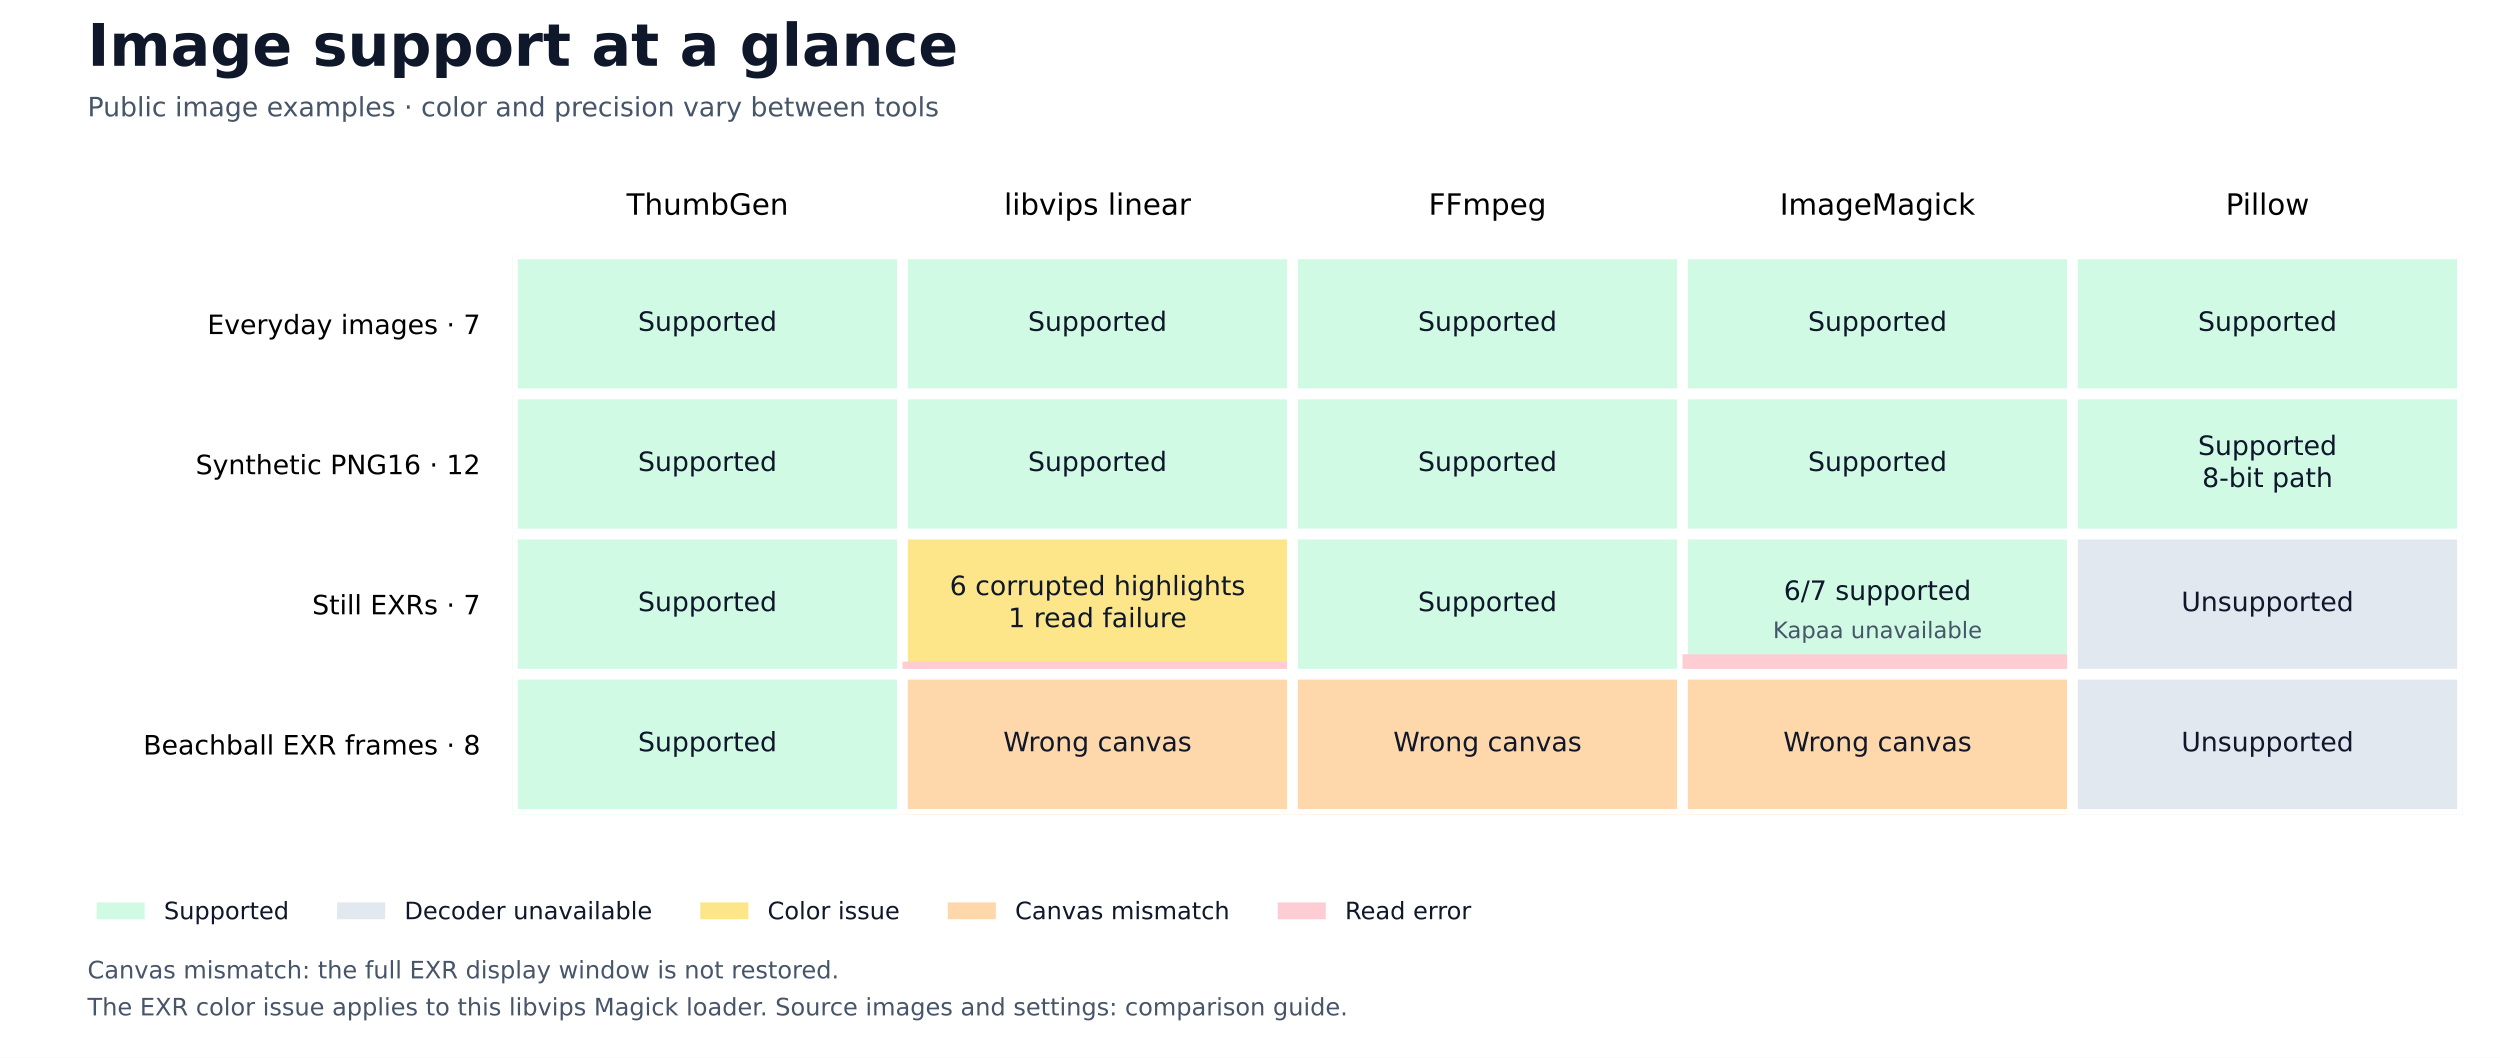
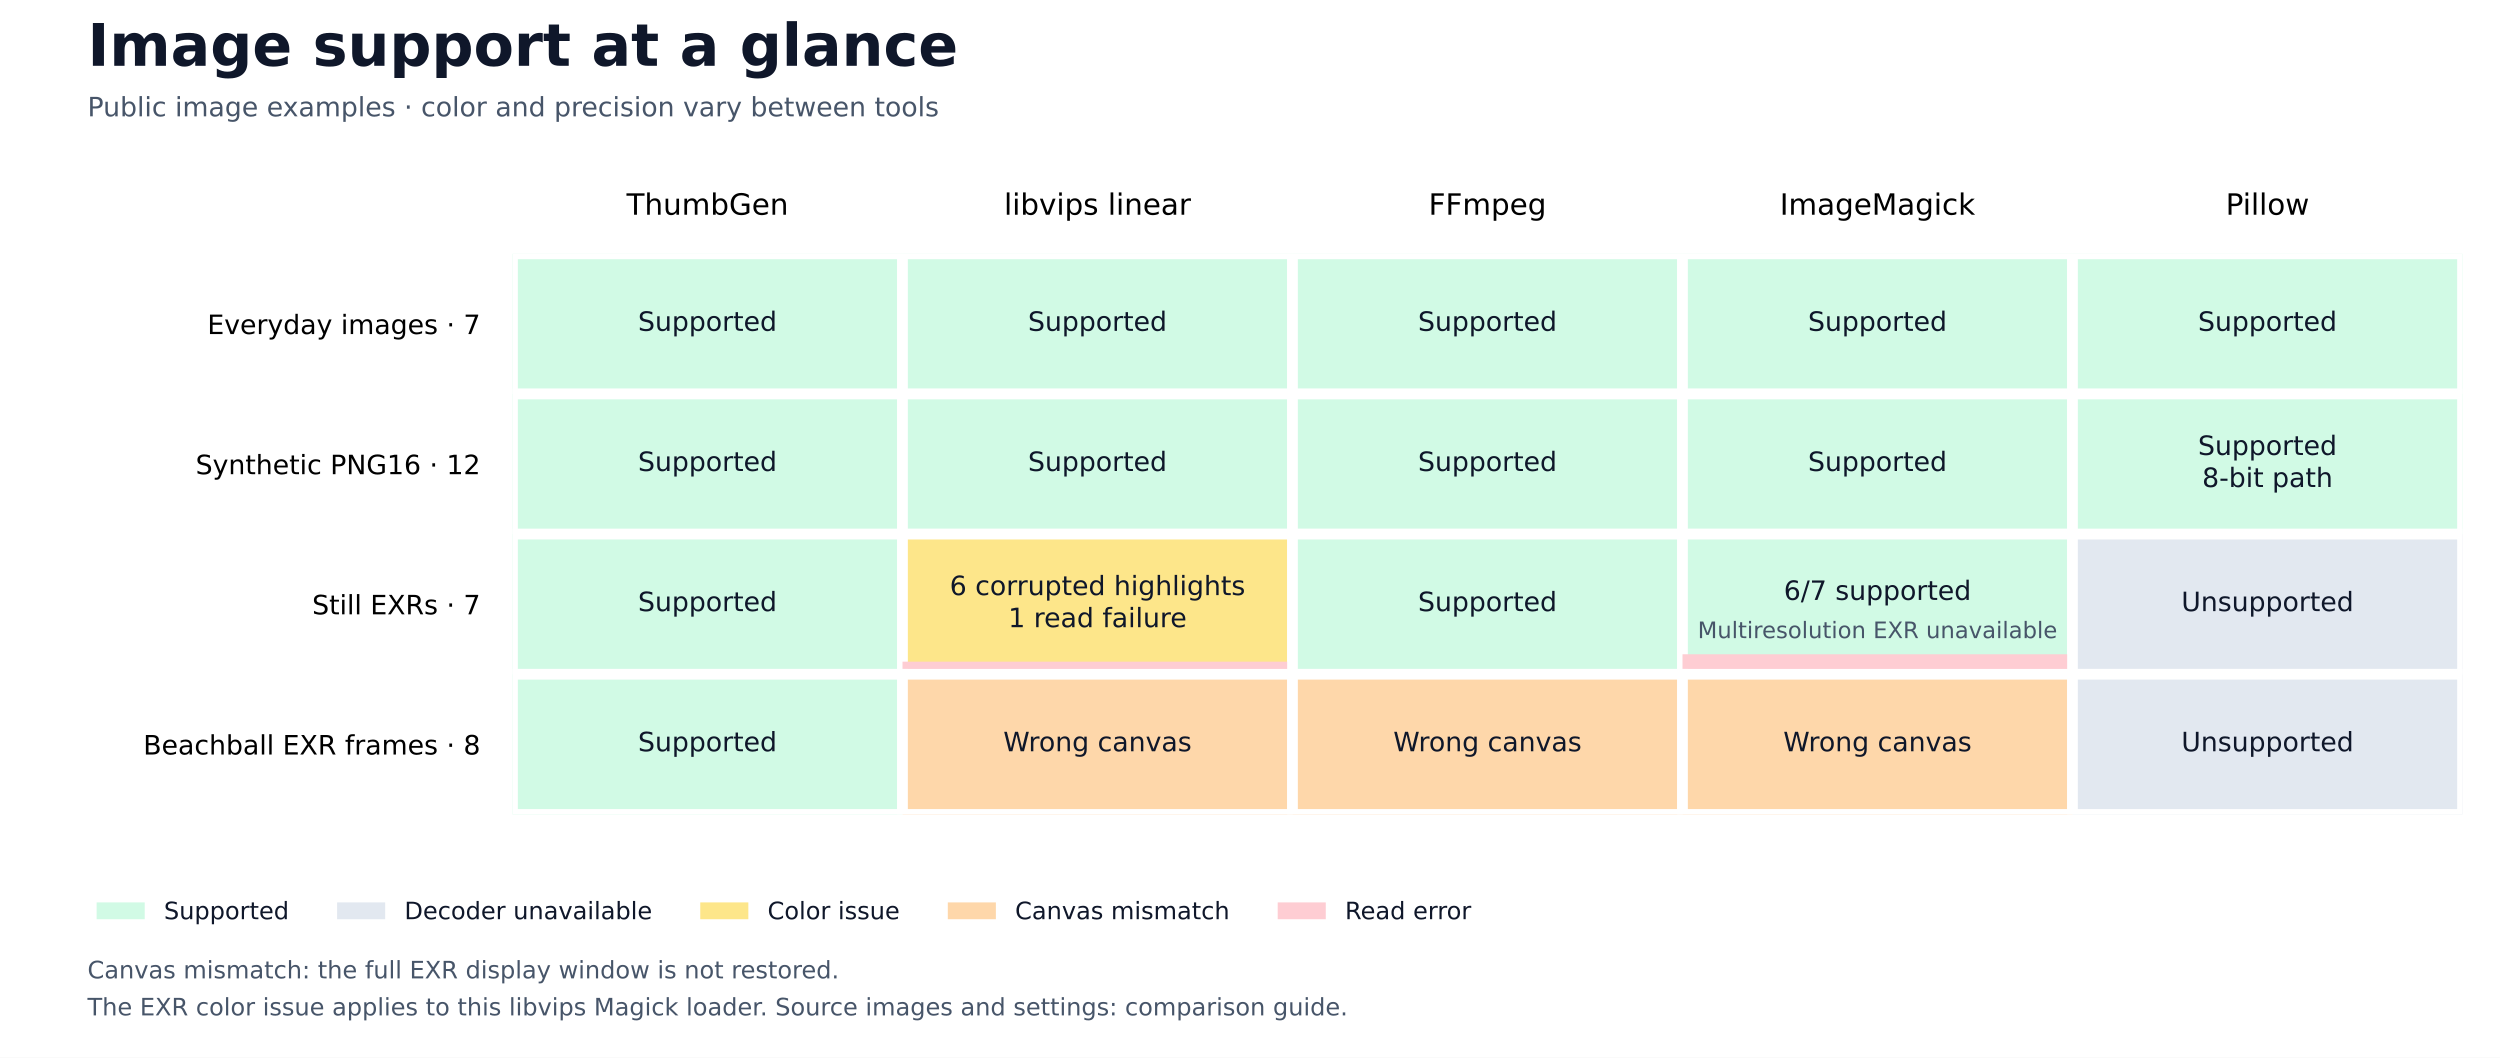
<svg xmlns="http://www.w3.org/2000/svg" width="936pt" height="396pt" viewBox="0 0 936 396" version="1.1">
  <defs>
    <style type="text/css">*{stroke-linejoin: round; stroke-linecap: butt}</style>
  </defs>
  <g id="figure_1">
    <g id="patch_1">
      <path d="M 0 396 L 936 396 L 936 0 L 0 0 z " style="fill: #ffffff" />
    </g>
    <g id="axes_1">
      <g id="patch_2">
        <path d="M 191.88 304.92 L 921.96 304.92 L 921.96 95.04 L 191.88 95.04 z " style="fill: #ffffff" />
      </g>
      <g id="patch_3">
        <path d="M 191.88 95.04 L 337.896 95.04 L 337.896 147.51 L 191.88 147.51 z " clip-path="url(#p86f328b126)" style="fill: #d1fae5; stroke: #ffffff; stroke-width: 4; stroke-linejoin: miter" />
      </g>
      <g id="patch_4">
        <path d="M 337.896 95.04 L 483.912 95.04 L 483.912 147.51 L 337.896 147.51 z " clip-path="url(#p86f328b126)" style="fill: #d1fae5; stroke: #ffffff; stroke-width: 4; stroke-linejoin: miter" />
      </g>
      <g id="patch_5">
        <path d="M 483.912 95.04 L 629.928 95.04 L 629.928 147.51 L 483.912 147.51 z " clip-path="url(#p86f328b126)" style="fill: #d1fae5; stroke: #ffffff; stroke-width: 4; stroke-linejoin: miter" />
      </g>
      <g id="patch_6">
        <path d="M 629.928 95.04 L 775.944 95.04 L 775.944 147.51 L 629.928 147.51 z " clip-path="url(#p86f328b126)" style="fill: #d1fae5; stroke: #ffffff; stroke-width: 4; stroke-linejoin: miter" />
      </g>
      <g id="patch_7">
        <path d="M 775.944 95.04 L 921.96 95.04 L 921.96 147.51 L 775.944 147.51 z " clip-path="url(#p86f328b126)" style="fill: #d1fae5; stroke: #ffffff; stroke-width: 4; stroke-linejoin: miter" />
      </g>
      <g id="patch_8">
        <path d="M 191.88 147.51 L 337.896 147.51 L 337.896 199.98 L 191.88 199.98 z " clip-path="url(#p86f328b126)" style="fill: #d1fae5; stroke: #ffffff; stroke-width: 4; stroke-linejoin: miter" />
      </g>
      <g id="patch_9">
        <path d="M 337.896 147.51 L 483.912 147.51 L 483.912 199.98 L 337.896 199.98 z " clip-path="url(#p86f328b126)" style="fill: #d1fae5; stroke: #ffffff; stroke-width: 4; stroke-linejoin: miter" />
      </g>
      <g id="patch_10">
        <path d="M 483.912 147.51 L 629.928 147.51 L 629.928 199.98 L 483.912 199.98 z " clip-path="url(#p86f328b126)" style="fill: #d1fae5; stroke: #ffffff; stroke-width: 4; stroke-linejoin: miter" />
      </g>
      <g id="patch_11">
        <path d="M 629.928 147.51 L 775.944 147.51 L 775.944 199.98 L 629.928 199.98 z " clip-path="url(#p86f328b126)" style="fill: #d1fae5; stroke: #ffffff; stroke-width: 4; stroke-linejoin: miter" />
      </g>
      <g id="patch_12">
        <path d="M 775.944 147.51 L 921.96 147.51 L 921.96 199.98 L 775.944 199.98 z " clip-path="url(#p86f328b126)" style="fill: #d1fae5; stroke: #ffffff; stroke-width: 4; stroke-linejoin: miter" />
      </g>
      <g id="patch_13">
        <path d="M 191.88 199.98 L 337.896 199.98 L 337.896 252.45 L 191.88 252.45 z " clip-path="url(#p86f328b126)" style="fill: #d1fae5; stroke: #ffffff; stroke-width: 4; stroke-linejoin: miter" />
      </g>
      <g id="patch_14">
        <path d="M 337.896 199.98 L 483.912 199.98 L 483.912 252.45 L 337.896 252.45 z " clip-path="url(#p86f328b126)" style="fill: #fde68a; stroke: #ffffff; stroke-width: 4; stroke-linejoin: miter" />
      </g>
      <g id="patch_15">
        <path d="M 337.896 247.728 L 483.912 247.728 L 483.912 252.45 L 337.896 252.45 z " clip-path="url(#p86f328b126)" style="fill: #fecdd3" />
      </g>
      <g id="patch_16">
        <path d="M 483.912 199.98 L 629.928 199.98 L 629.928 252.45 L 483.912 252.45 z " clip-path="url(#p86f328b126)" style="fill: #d1fae5; stroke: #ffffff; stroke-width: 4; stroke-linejoin: miter" />
      </g>
      <g id="patch_17">
        <path d="M 629.928 199.98 L 775.944 199.98 L 775.944 252.45 L 629.928 252.45 z " clip-path="url(#p86f328b126)" style="fill: #d1fae5; stroke: #ffffff; stroke-width: 4; stroke-linejoin: miter" />
      </g>
      <g id="patch_18">
        <path d="M 629.928 244.954 L 775.944 244.954 L 775.944 252.45 L 629.928 252.45 z " clip-path="url(#p86f328b126)" style="fill: #fecdd3" />
      </g>
      <g id="patch_19">
        <path d="M 775.944 199.98 L 921.96 199.98 L 921.96 252.45 L 775.944 252.45 z " clip-path="url(#p86f328b126)" style="fill: #e2e8f0; stroke: #ffffff; stroke-width: 4; stroke-linejoin: miter" />
      </g>
      <g id="patch_20">
        <path d="M 191.88 252.45 L 337.896 252.45 L 337.896 304.92 L 191.88 304.92 z " clip-path="url(#p86f328b126)" style="fill: #d1fae5; stroke: #ffffff; stroke-width: 4; stroke-linejoin: miter" />
      </g>
      <g id="patch_21">
        <path d="M 337.896 252.45 L 483.912 252.45 L 483.912 304.92 L 337.896 304.92 z " clip-path="url(#p86f328b126)" style="fill: #fed7aa; stroke: #ffffff; stroke-width: 4; stroke-linejoin: miter" />
      </g>
      <g id="patch_22">
        <path d="M 483.912 252.45 L 629.928 252.45 L 629.928 304.92 L 483.912 304.92 z " clip-path="url(#p86f328b126)" style="fill: #fed7aa; stroke: #ffffff; stroke-width: 4; stroke-linejoin: miter" />
      </g>
      <g id="patch_23">
        <path d="M 629.928 252.45 L 775.944 252.45 L 775.944 304.92 L 629.928 304.92 z " clip-path="url(#p86f328b126)" style="fill: #fed7aa; stroke: #ffffff; stroke-width: 4; stroke-linejoin: miter" />
      </g>
      <g id="patch_24">
        <path d="M 775.944 252.45 L 921.96 252.45 L 921.96 304.92 L 775.944 304.92 z " clip-path="url(#p86f328b126)" style="fill: #e2e8f0; stroke: #ffffff; stroke-width: 4; stroke-linejoin: miter" />
      </g>
      <g id="matplotlib.axis_1">
        <g id="xtick_1">
          <g id="line2d_1" />
          <g id="text_1">
            <text style="font-size: 11px; font-family: 'DejaVu Sans'; text-anchor: middle" x="264.888" y="80.397" transform="rotate(-0 264.888 80.39742)">ThumbGen</text>
          </g>
        </g>
        <g id="xtick_2">
          <g id="line2d_2" />
          <g id="text_2">
            <text style="font-size: 11px; font-family: 'DejaVu Sans'; text-anchor: middle" x="410.904" y="80.397" transform="rotate(-0 410.904 80.39742)">libvips linear</text>
          </g>
        </g>
        <g id="xtick_3">
          <g id="line2d_3" />
          <g id="text_3">
            <text style="font-size: 11px; font-family: 'DejaVu Sans'; text-anchor: middle" x="556.92" y="80.397" transform="rotate(-0 556.92 80.39742)">FFmpeg</text>
          </g>
        </g>
        <g id="xtick_4">
          <g id="line2d_4" />
          <g id="text_4">
            <text style="font-size: 11px; font-family: 'DejaVu Sans'; text-anchor: middle" x="702.936" y="80.397" transform="rotate(-0 702.936 80.39742)">ImageMagick</text>
          </g>
        </g>
        <g id="xtick_5">
          <g id="line2d_5" />
          <g id="text_5">
            <text style="font-size: 11px; font-family: 'DejaVu Sans'; text-anchor: middle" x="848.952" y="80.397" transform="rotate(-0 848.952 80.39742)">Pillow</text>
          </g>
        </g>
      </g>
      <g id="matplotlib.axis_2">
        <g id="ytick_1">
          <g id="line2d_6" />
          <g id="text_6">
            <text style="font-size: 10px; font-family: 'DejaVu Sans'; text-anchor: end" x="179.88" y="125.074" transform="rotate(-0 179.88 125.0742)">Everyday images · 7</text>
          </g>
        </g>
        <g id="ytick_2">
          <g id="line2d_7" />
          <g id="text_7">
            <text style="font-size: 10px; font-family: 'DejaVu Sans'; text-anchor: end" x="179.88" y="177.544" transform="rotate(-0 179.88 177.5442)">Synthetic PNG16 · 12</text>
          </g>
        </g>
        <g id="ytick_3">
          <g id="line2d_8" />
          <g id="text_8">
            <text style="font-size: 10px; font-family: 'DejaVu Sans'; text-anchor: end" x="179.88" y="230.014" transform="rotate(-0 179.88 230.0142)">Still EXRs · 7</text>
          </g>
        </g>
        <g id="ytick_4">
          <g id="line2d_9" />
          <g id="text_9">
            <text style="font-size: 10px; font-family: 'DejaVu Sans'; text-anchor: end" x="179.88" y="282.484" transform="rotate(-0 179.88 282.4842)">Beachball EXR frames · 8</text>
          </g>
        </g>
      </g>
      <g id="text_10">
        <text style="font-size: 10px; font-family: 'DejaVu Sans'; text-anchor: middle; fill: #0f172a" x="264.888" y="123.873" transform="rotate(-0 264.888 123.873)">Supported</text>
      </g>
      <g id="text_11">
        <text style="font-size: 10px; font-family: 'DejaVu Sans'; text-anchor: middle; fill: #0f172a" x="410.904" y="123.873" transform="rotate(-0 410.904 123.873)">Supported</text>
      </g>
      <g id="text_12">
        <text style="font-size: 10px; font-family: 'DejaVu Sans'; text-anchor: middle; fill: #0f172a" x="556.92" y="123.873" transform="rotate(-0 556.92 123.873)">Supported</text>
      </g>
      <g id="text_13">
        <text style="font-size: 10px; font-family: 'DejaVu Sans'; text-anchor: middle; fill: #0f172a" x="702.936" y="123.873" transform="rotate(-0 702.936 123.873)">Supported</text>
      </g>
      <g id="text_14">
        <text style="font-size: 10px; font-family: 'DejaVu Sans'; text-anchor: middle; fill: #0f172a" x="848.952" y="123.873" transform="rotate(-0 848.952 123.873)">Supported</text>
      </g>
      <g id="text_15">
        <text style="font-size: 10px; font-family: 'DejaVu Sans'; text-anchor: middle; fill: #0f172a" x="264.888" y="176.343" transform="rotate(-0 264.888 176.343)">Supported</text>
      </g>
      <g id="text_16">
        <text style="font-size: 10px; font-family: 'DejaVu Sans'; text-anchor: middle; fill: #0f172a" x="410.904" y="176.343" transform="rotate(-0 410.904 176.343)">Supported</text>
      </g>
      <g id="text_17">
        <text style="font-size: 10px; font-family: 'DejaVu Sans'; text-anchor: middle; fill: #0f172a" x="556.92" y="176.343" transform="rotate(-0 556.92 176.343)">Supported</text>
      </g>
      <g id="text_18">
        <text style="font-size: 10px; font-family: 'DejaVu Sans'; text-anchor: middle; fill: #0f172a" x="702.936" y="176.343" transform="rotate(-0 702.936 176.343)">Supported</text>
      </g>
      <g id="text_19">
        <text style="font-size: 10px; font-family: 'DejaVu Sans'; fill: #0f172a" transform="translate(822.9348 170.3417)">Supported</text>
        <text style="font-size: 10px; font-family: 'DejaVu Sans'; fill: #0f172a" transform="translate(824.4872 182.3444)">8-bit path</text>
      </g>
      <g id="text_20">
        <text style="font-size: 10px; font-family: 'DejaVu Sans'; text-anchor: middle; fill: #0f172a" x="264.888" y="228.813" transform="rotate(-0 264.888 228.813)">Supported</text>
      </g>
      <g id="text_21">
        <text style="font-size: 10px; font-family: 'DejaVu Sans'; fill: #0f172a" transform="translate(355.572 222.8117)">6 corrupted highlights</text>
        <text style="font-size: 10px; font-family: 'DejaVu Sans'; fill: #0f172a" transform="translate(377.4915 234.8144)">1 read failure</text>
      </g>
      <g id="text_22">
        <text style="font-size: 10px; font-family: 'DejaVu Sans'; text-anchor: middle; fill: #0f172a" x="556.92" y="228.813" transform="rotate(-0 556.92 228.813)">Supported</text>
      </g>
      <g id="text_23">
        <text style="font-size: 10px; font-family: 'DejaVu Sans'; text-anchor: middle; fill: #0f172a" x="702.936" y="224.615" transform="rotate(-0 702.936 224.6154)">6/7 supported</text>
      </g>
      <g id="text_24">
-         <text style="font-size: 8.5px; font-family: 'DejaVu Sans'; text-anchor: middle; fill: #475569" x="702.936" y="238.917" transform="rotate(-0 702.936 238.9173)">Kapaa unavailable</text>
+         <text style="font-size: 8.5px; font-family: 'DejaVu Sans'; text-anchor: middle; fill: #475569" x="702.936" y="238.917" transform="rotate(-0 702.936 238.9173)">Multiresolution EXR unavailable</text>
      </g>
      <g id="text_25">
        <text style="font-size: 10px; font-family: 'DejaVu Sans'; text-anchor: middle; fill: #0f172a" x="848.952" y="228.813" transform="rotate(-0 848.952 228.813)">Unsupported</text>
      </g>
      <g id="text_26">
        <text style="font-size: 10px; font-family: 'DejaVu Sans'; text-anchor: middle; fill: #0f172a" x="264.888" y="281.283" transform="rotate(-0 264.888 281.283)">Supported</text>
      </g>
      <g id="text_27">
        <text style="font-size: 10px; font-family: 'DejaVu Sans'; text-anchor: middle; fill: #0f172a" x="410.904" y="281.283" transform="rotate(-0 410.904 281.2827)">Wrong canvas</text>
      </g>
      <g id="text_28">
        <text style="font-size: 10px; font-family: 'DejaVu Sans'; text-anchor: middle; fill: #0f172a" x="556.92" y="281.283" transform="rotate(-0 556.92 281.2827)">Wrong canvas</text>
      </g>
      <g id="text_29">
        <text style="font-size: 10px; font-family: 'DejaVu Sans'; text-anchor: middle; fill: #0f172a" x="702.936" y="281.283" transform="rotate(-0 702.936 281.2827)">Wrong canvas</text>
      </g>
      <g id="text_30">
        <text style="font-size: 10px; font-family: 'DejaVu Sans'; text-anchor: middle; fill: #0f172a" x="848.952" y="281.283" transform="rotate(-0 848.952 281.283)">Unsupported</text>
      </g>
    </g>
    <g id="text_31">
      <text style="font-weight: 700; font-size: 22px; font-family: 'DejaVu Sans'; text-anchor: start; fill: #0f172a" x="32.76" y="24.637" transform="rotate(-0 32.76 24.63656)">Image support at a glance</text>
    </g>
    <g id="text_32">
      <text style="font-size: 10px; font-family: 'DejaVu Sans'; text-anchor: start; fill: #475569" x="32.76" y="43.56" transform="rotate(-0 32.76 43.56)">Public image examples · color and precision vary between tools</text>
    </g>
    <g id="text_33">
      <text style="font-size: 9px; font-family: 'DejaVu Sans'; text-anchor: start; fill: #475569" x="32.76" y="366.3" transform="rotate(-0 32.76 366.3)">Canvas mismatch: the full EXR display window is not restored.</text>
    </g>
    <g id="text_34">
      <text style="font-size: 9px; font-family: 'DejaVu Sans'; text-anchor: start; fill: #475569" x="32.76" y="380.16" transform="rotate(-0 32.76 380.16)">The EXR color issue applies to this libvips Magick loader. Source images and settings: comparison guide.</text>
    </g>
    <g id="legend_1">
      <g id="patch_25">
        <path d="M 36.18 344.158 L 54.18 344.158 L 54.18 337.858 L 36.18 337.858 z " style="fill: #d1fae5" />
      </g>
      <g id="text_35">
        <text style="font-size: 9px; font-family: 'DejaVu Sans'; text-anchor: start; fill: #0f172a" x="61.38" y="344.158" transform="rotate(-0 61.38 344.1579)">Supported</text>
      </g>
      <g id="patch_26">
        <path d="M 126.211 344.158 L 144.211 344.158 L 144.211 337.858 L 126.211 337.858 z " style="fill: #e2e8f0" />
      </g>
      <g id="text_36">
        <text style="font-size: 9px; font-family: 'DejaVu Sans'; text-anchor: start; fill: #0f172a" x="151.411" y="344.158" transform="rotate(-0 151.4109 344.1579)">Decoder unavailable</text>
      </g>
      <g id="patch_27">
        <path d="M 262.178 344.158 L 280.178 344.158 L 280.178 337.858 L 262.178 337.858 z " style="fill: #fde68a" />
      </g>
      <g id="text_37">
        <text style="font-size: 9px; font-family: 'DejaVu Sans'; text-anchor: start; fill: #0f172a" x="287.378" y="344.158" transform="rotate(-0 287.3784 344.1579)">Color issue</text>
      </g>
      <g id="patch_28">
        <path d="M 354.856 344.158 L 372.856 344.158 L 372.856 337.858 L 354.856 337.858 z " style="fill: #fed7aa" />
      </g>
      <g id="text_38">
        <text style="font-size: 9px; font-family: 'DejaVu Sans'; text-anchor: start; fill: #0f172a" x="380.056" y="344.158" transform="rotate(-0 380.0559 344.1579)">Canvas mismatch</text>
      </g>
      <g id="patch_29">
        <path d="M 478.368 344.158 L 496.368 344.158 L 496.368 337.858 L 478.368 337.858 z " style="fill: #fecdd3" />
      </g>
      <g id="text_39">
        <text style="font-size: 9px; font-family: 'DejaVu Sans'; text-anchor: start; fill: #0f172a" x="503.568" y="344.158" transform="rotate(-0 503.5683 344.1579)">Read error</text>
      </g>
    </g>
  </g>
  <defs>
    <clipPath id="p86f328b126">
      <rect x="191.88" y="95.04" width="730.08" height="209.88" />
    </clipPath>
  </defs>
</svg>
